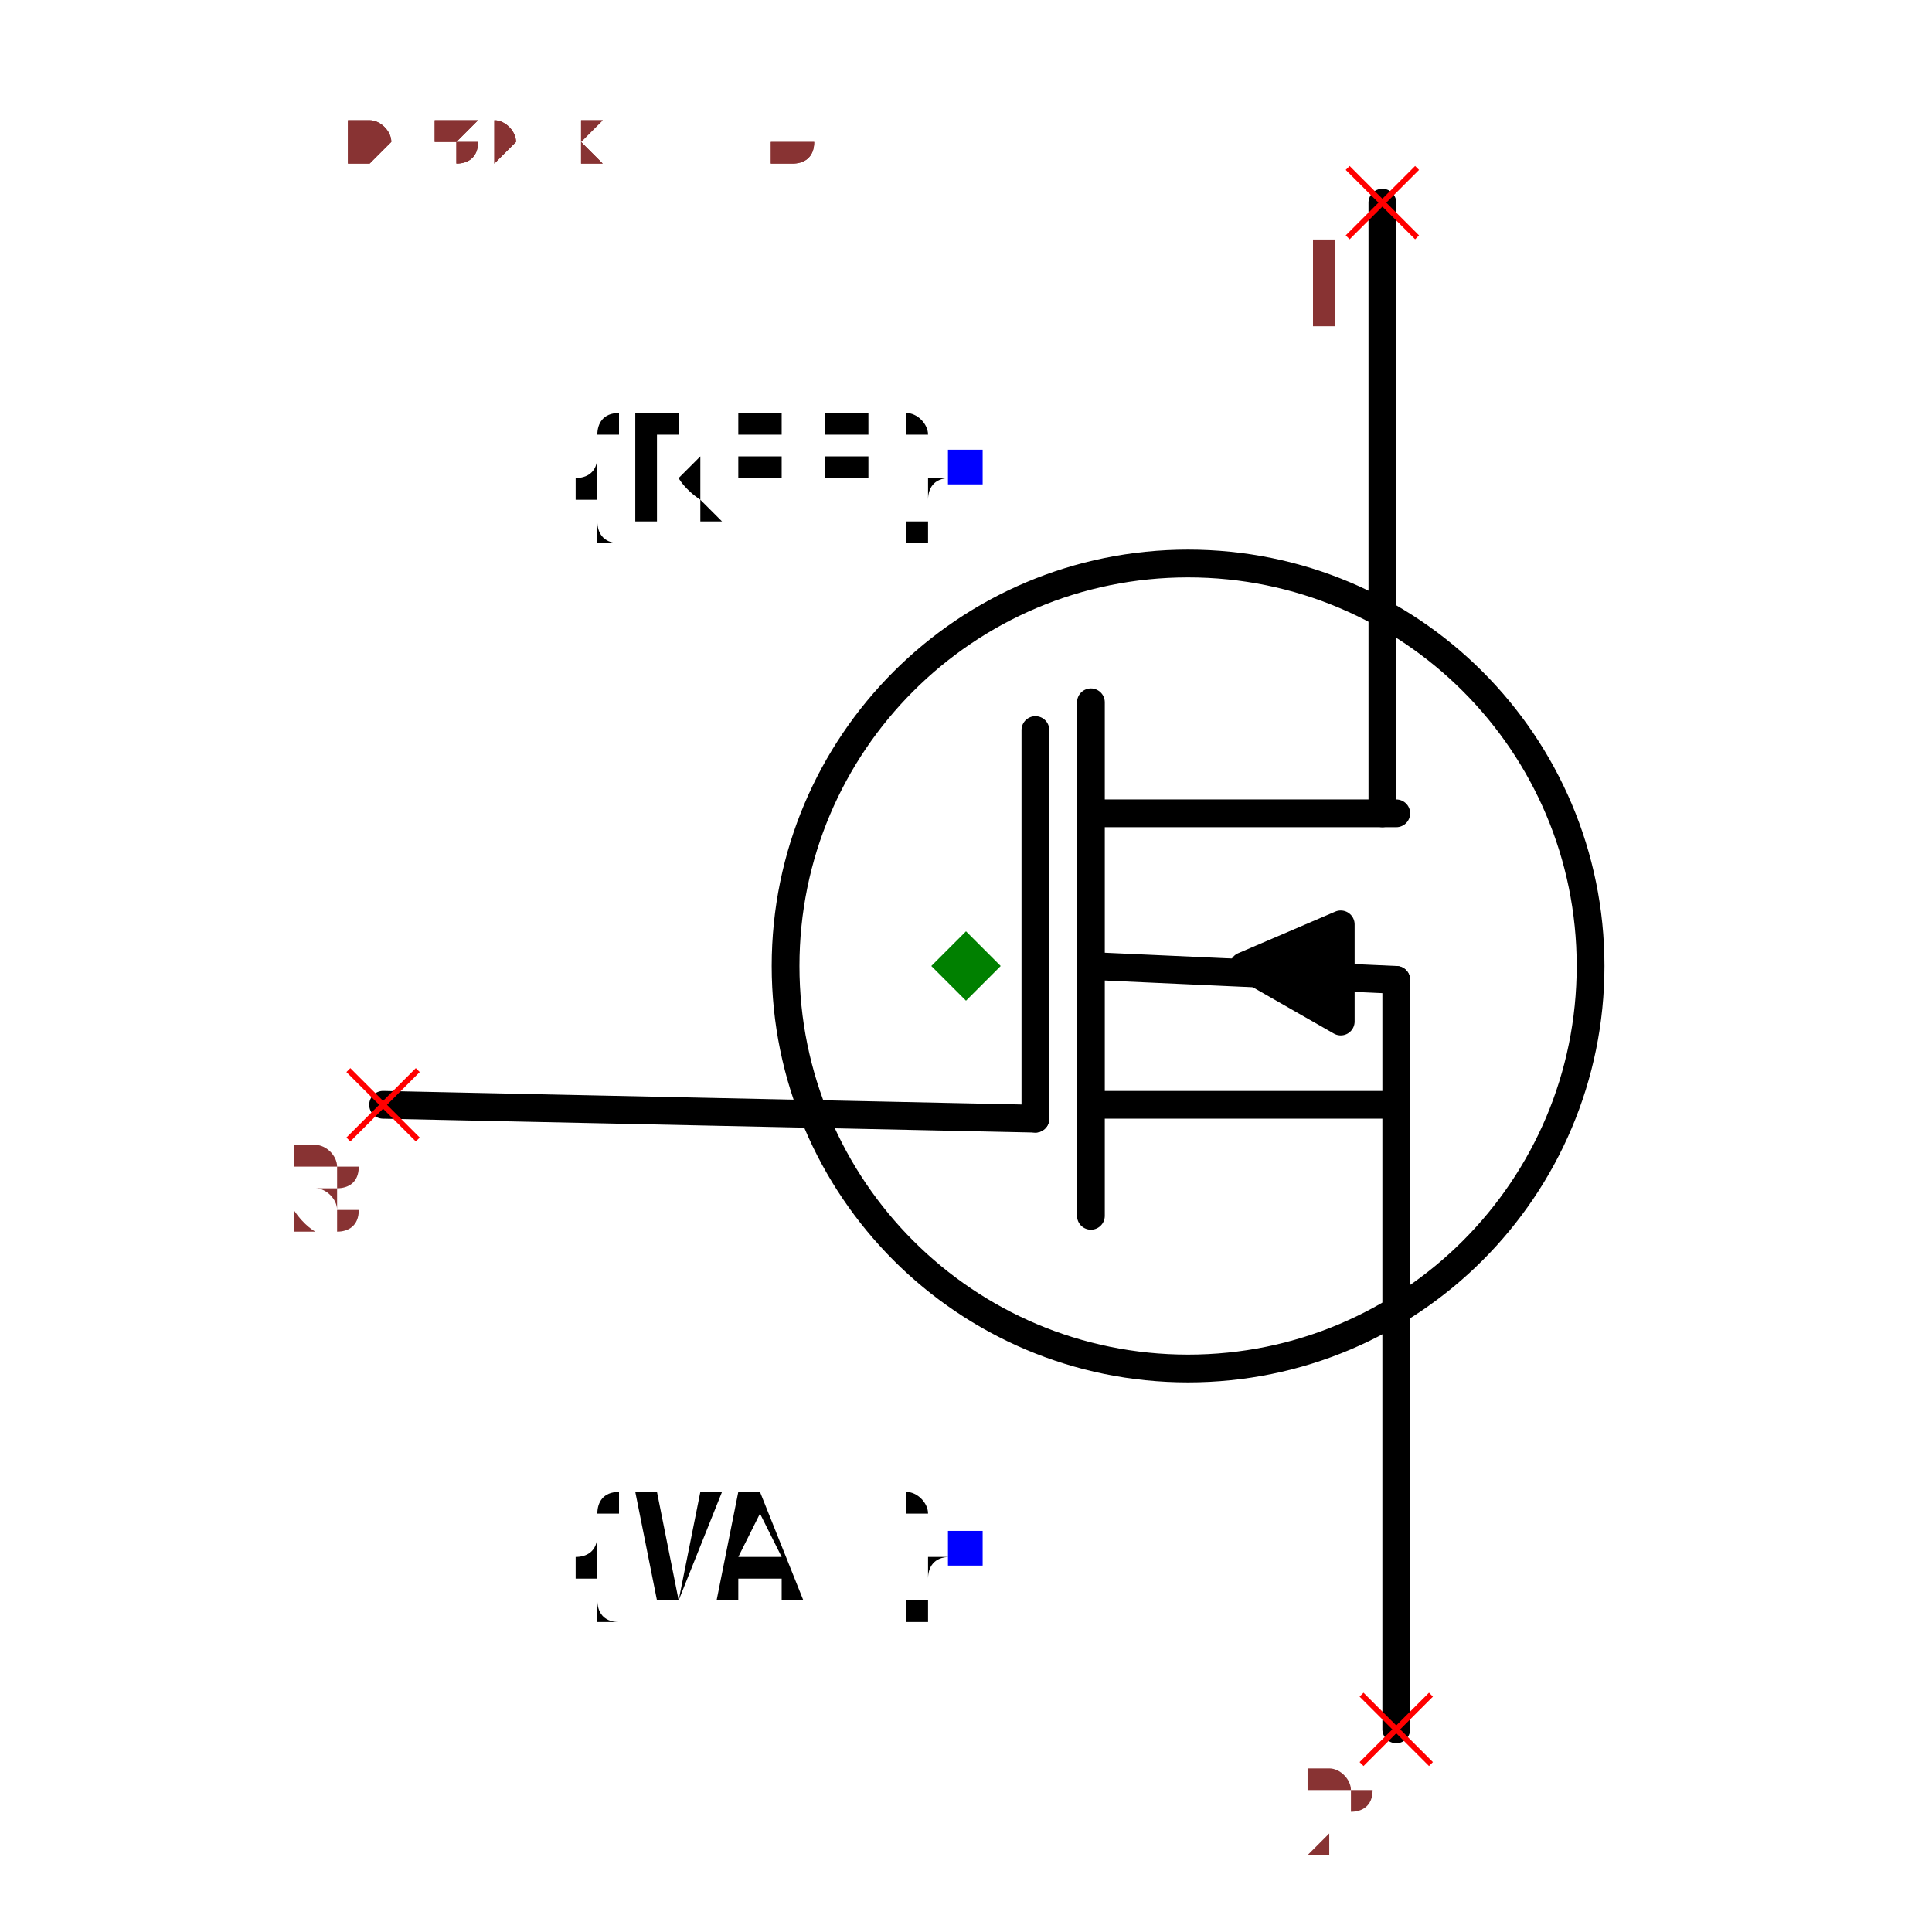
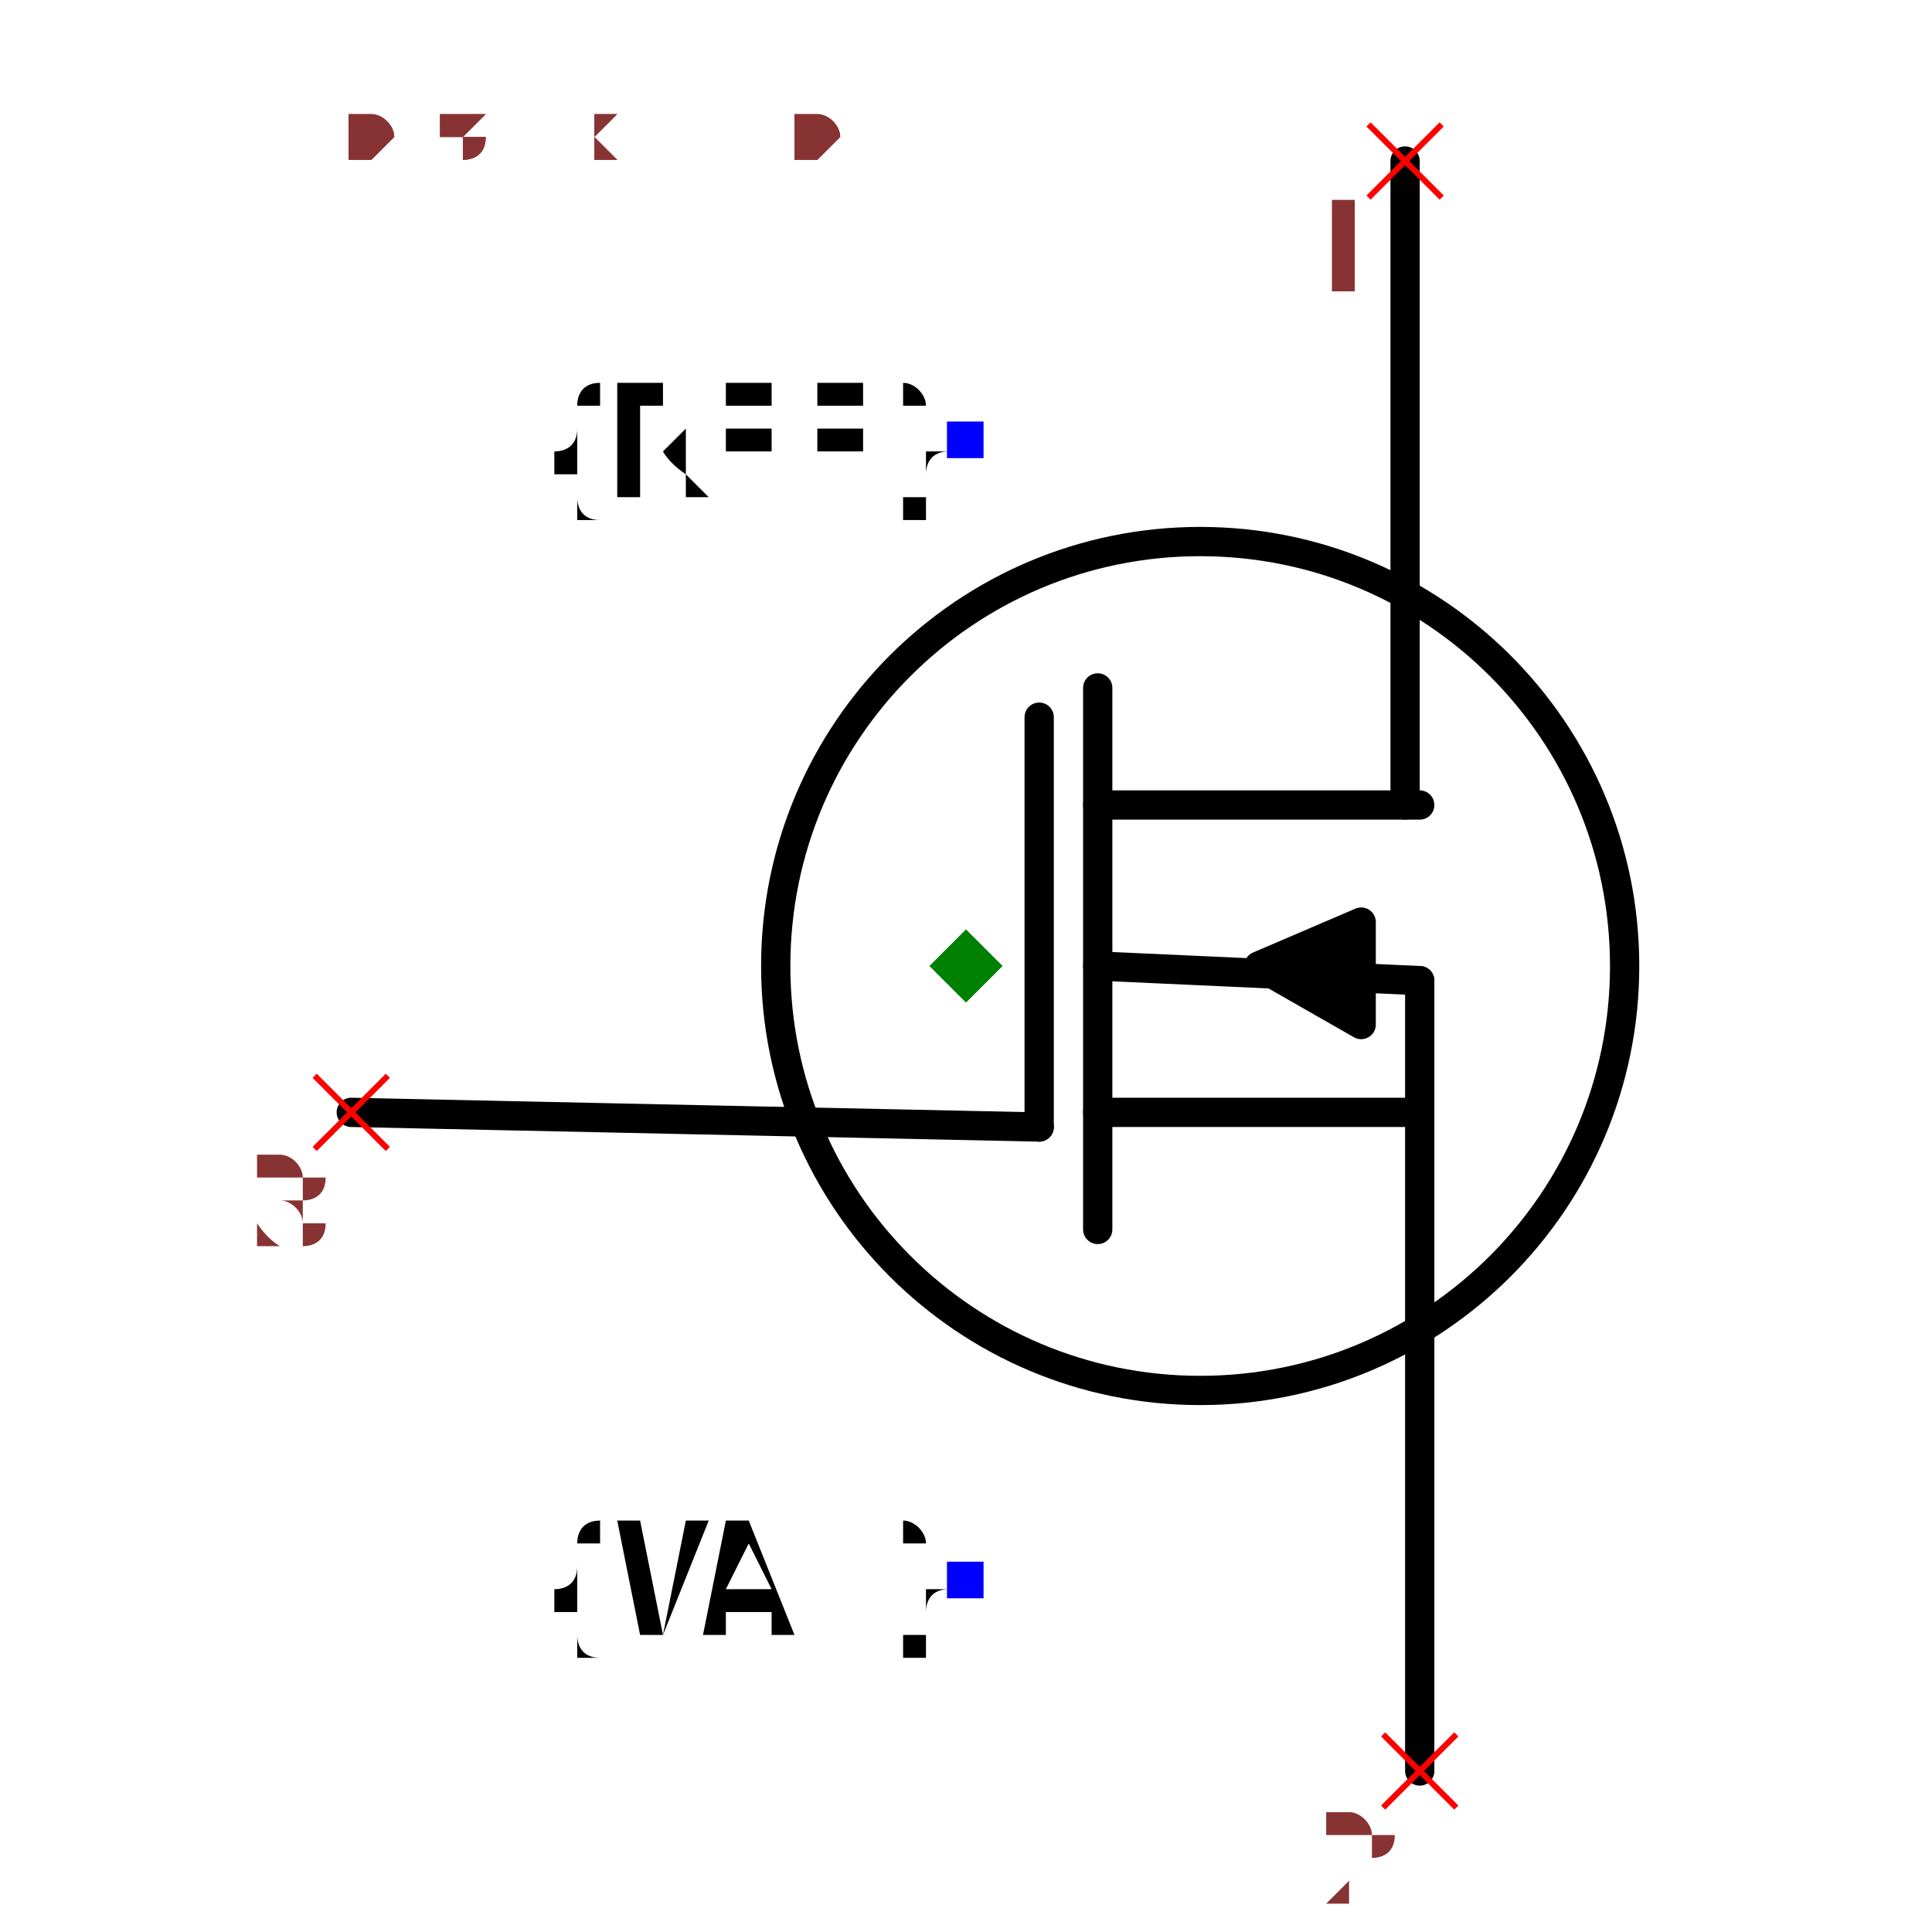
- <svg xmlns="http://www.w3.org/2000/svg" width="150" height="150" viewBox="-0.534 -0.696 1.068 1.392">
+ <svg xmlns="http://www.w3.org/2000/svg" width="150" height="150" viewBox="-0.504 -0.66 1.008 1.32">
  <path d="M-0.42,0.1 L0.05,0.11" fill="none" stroke="black" stroke-width="0.02" stroke-linecap="round" stroke-linejoin="round" />
  <path d="M0.09,-0.19 L0.09,0.18" fill="none" stroke="black" stroke-width="0.02" stroke-linecap="round" stroke-linejoin="round" />
  <path d="M0.3,-0.55 L0.3,-0.11" fill="none" stroke="black" stroke-width="0.02" stroke-linecap="round" stroke-linejoin="round" />
  <path d="M0.31,0.55 L0.31,0.01" fill="none" stroke="black" stroke-width="0.02" stroke-linecap="round" stroke-linejoin="round" />
  <path d="M0.09,-0.11 L0.31,-0.11" fill="none" stroke="black" stroke-width="0.02" stroke-linecap="round" stroke-linejoin="round" />
  <path d="M0.09,0.1 L0.31,0.1" fill="none" stroke="black" stroke-width="0.02" stroke-linecap="round" stroke-linejoin="round" />
  <path d="M0.27,0.04 L0.27,-0.03 L0.2,0 L0.27,0.04" fill="black" stroke="black" stroke-width="0.02" stroke-linecap="round" stroke-linejoin="round" />
  <path d="M0.09,0 L0.31,0.01" fill="none" stroke="black" stroke-width="0.02" stroke-linecap="round" stroke-linejoin="round" />
  <path d="M0.05,-0.17 L0.05,0.11" fill="none" stroke="black" stroke-width="0.02" stroke-linecap="round" stroke-linejoin="round" />
  <circle cx="0.16" cy="0" r="0.29" fill="none" stroke="black" stroke-width="0.02" />
  <text x="0" y="-0.36" dx="0" dy="0.038" text-anchor="end" style="font: 0.1px monospace; fill: black">{REF}</text>
  <rect x="-0.013" y="-0.372" width="0.025" height="0.025" fill="blue" />
  <text x="0" y="0.42" dx="0" dy="0.038" text-anchor="end" style="font: 0.1px monospace; fill: black">{VAL}</text>
  <rect x="-0.013" y="0.407" width="0.025" height="0.025" fill="blue" />
  <line x1="0.275" y1="-0.575" x2="0.325" y2="-0.525" stroke="red" stroke-width="0.004" />
  <line x1="0.275" y1="-0.525" x2="0.325" y2="-0.575" stroke="red" stroke-width="0.004" />
  <text x="0.26" y="-0.46" text-anchor="middle" style="font: 0.08px monospace; fill: #833;">1</text>
  <line x1="0.285" y1="0.525" x2="0.335" y2="0.575" stroke="red" stroke-width="0.004" />
  <line x1="0.285" y1="0.575" x2="0.335" y2="0.525" stroke="red" stroke-width="0.004" />
  <text x="0.27" y="0.64" text-anchor="middle" style="font: 0.08px monospace; fill: #833;">2</text>
  <line x1="-0.445" y1="0.075" x2="-0.395" y2="0.125" stroke="red" stroke-width="0.004" />
  <line x1="-0.445" y1="0.125" x2="-0.395" y2="0.075" stroke="red" stroke-width="0.004" />
  <text x="-0.46" y="0.19" text-anchor="middle" style="font: 0.08px monospace; fill: #833;">3</text>
  <path d="M 0 -0.025 L 0.025 0 L 0 0.025 L -0.025 0 Z" fill="green" />
-   <text x="-0.445" y="-0.58" style="font: 0.05px monospace; fill: #833;">0.89 x 1.16</text>
-   <text x="-0.445" y="-0.63" dy="-0.15" style="font: 0.05px monospace; fill: #833;">1 [drain]</text>
-   <text x="-0.445" y="-0.68" dy="-0.15" style="font: 0.05px monospace; fill: #833;">2 [source]</text>
-   <text x="-0.445" y="-0.73" dy="-0.15" style="font: 0.05px monospace; fill: #833;">3 [gate]</text>
-   <text x="-0.445" y="-0.58" style="font: 0.05px monospace; fill: #833;">0.89 x 1.16</text>
-   <text x="-0.445" y="-0.63" dy="-0.15" style="font: 0.05px monospace; fill: #833;">1 [drain]</text>
-   <text x="-0.445" y="-0.68" dy="-0.15" style="font: 0.05px monospace; fill: #833;">2 [source]</text>
-   <text x="-0.445" y="-0.73" dy="-0.15" style="font: 0.05px monospace; fill: #833;">3 [gate]</text>
+   <text x="-0.42" y="-0.55" style="font: 0.05px monospace; fill: #833;">0.84 x 1.10</text>
+   <text x="-0.42" y="-0.6" dy="-0.15" style="font: 0.05px monospace; fill: #833;">1 [drain]</text>
+   <text x="-0.42" y="-0.65" dy="-0.15" style="font: 0.05px monospace; fill: #833;">2 [source]</text>
+   <text x="-0.42" y="-0.7" dy="-0.15" style="font: 0.05px monospace; fill: #833;">3 [gate]</text>
+   <text x="-0.42" y="-0.55" style="font: 0.05px monospace; fill: #833;">0.84 x 1.10</text>
+   <text x="-0.42" y="-0.6" dy="-0.15" style="font: 0.05px monospace; fill: #833;">1 [drain]</text>
+   <text x="-0.42" y="-0.65" dy="-0.15" style="font: 0.05px monospace; fill: #833;">2 [source]</text>
+   <text x="-0.42" y="-0.7" dy="-0.15" style="font: 0.05px monospace; fill: #833;">3 [gate]</text>
</svg>
